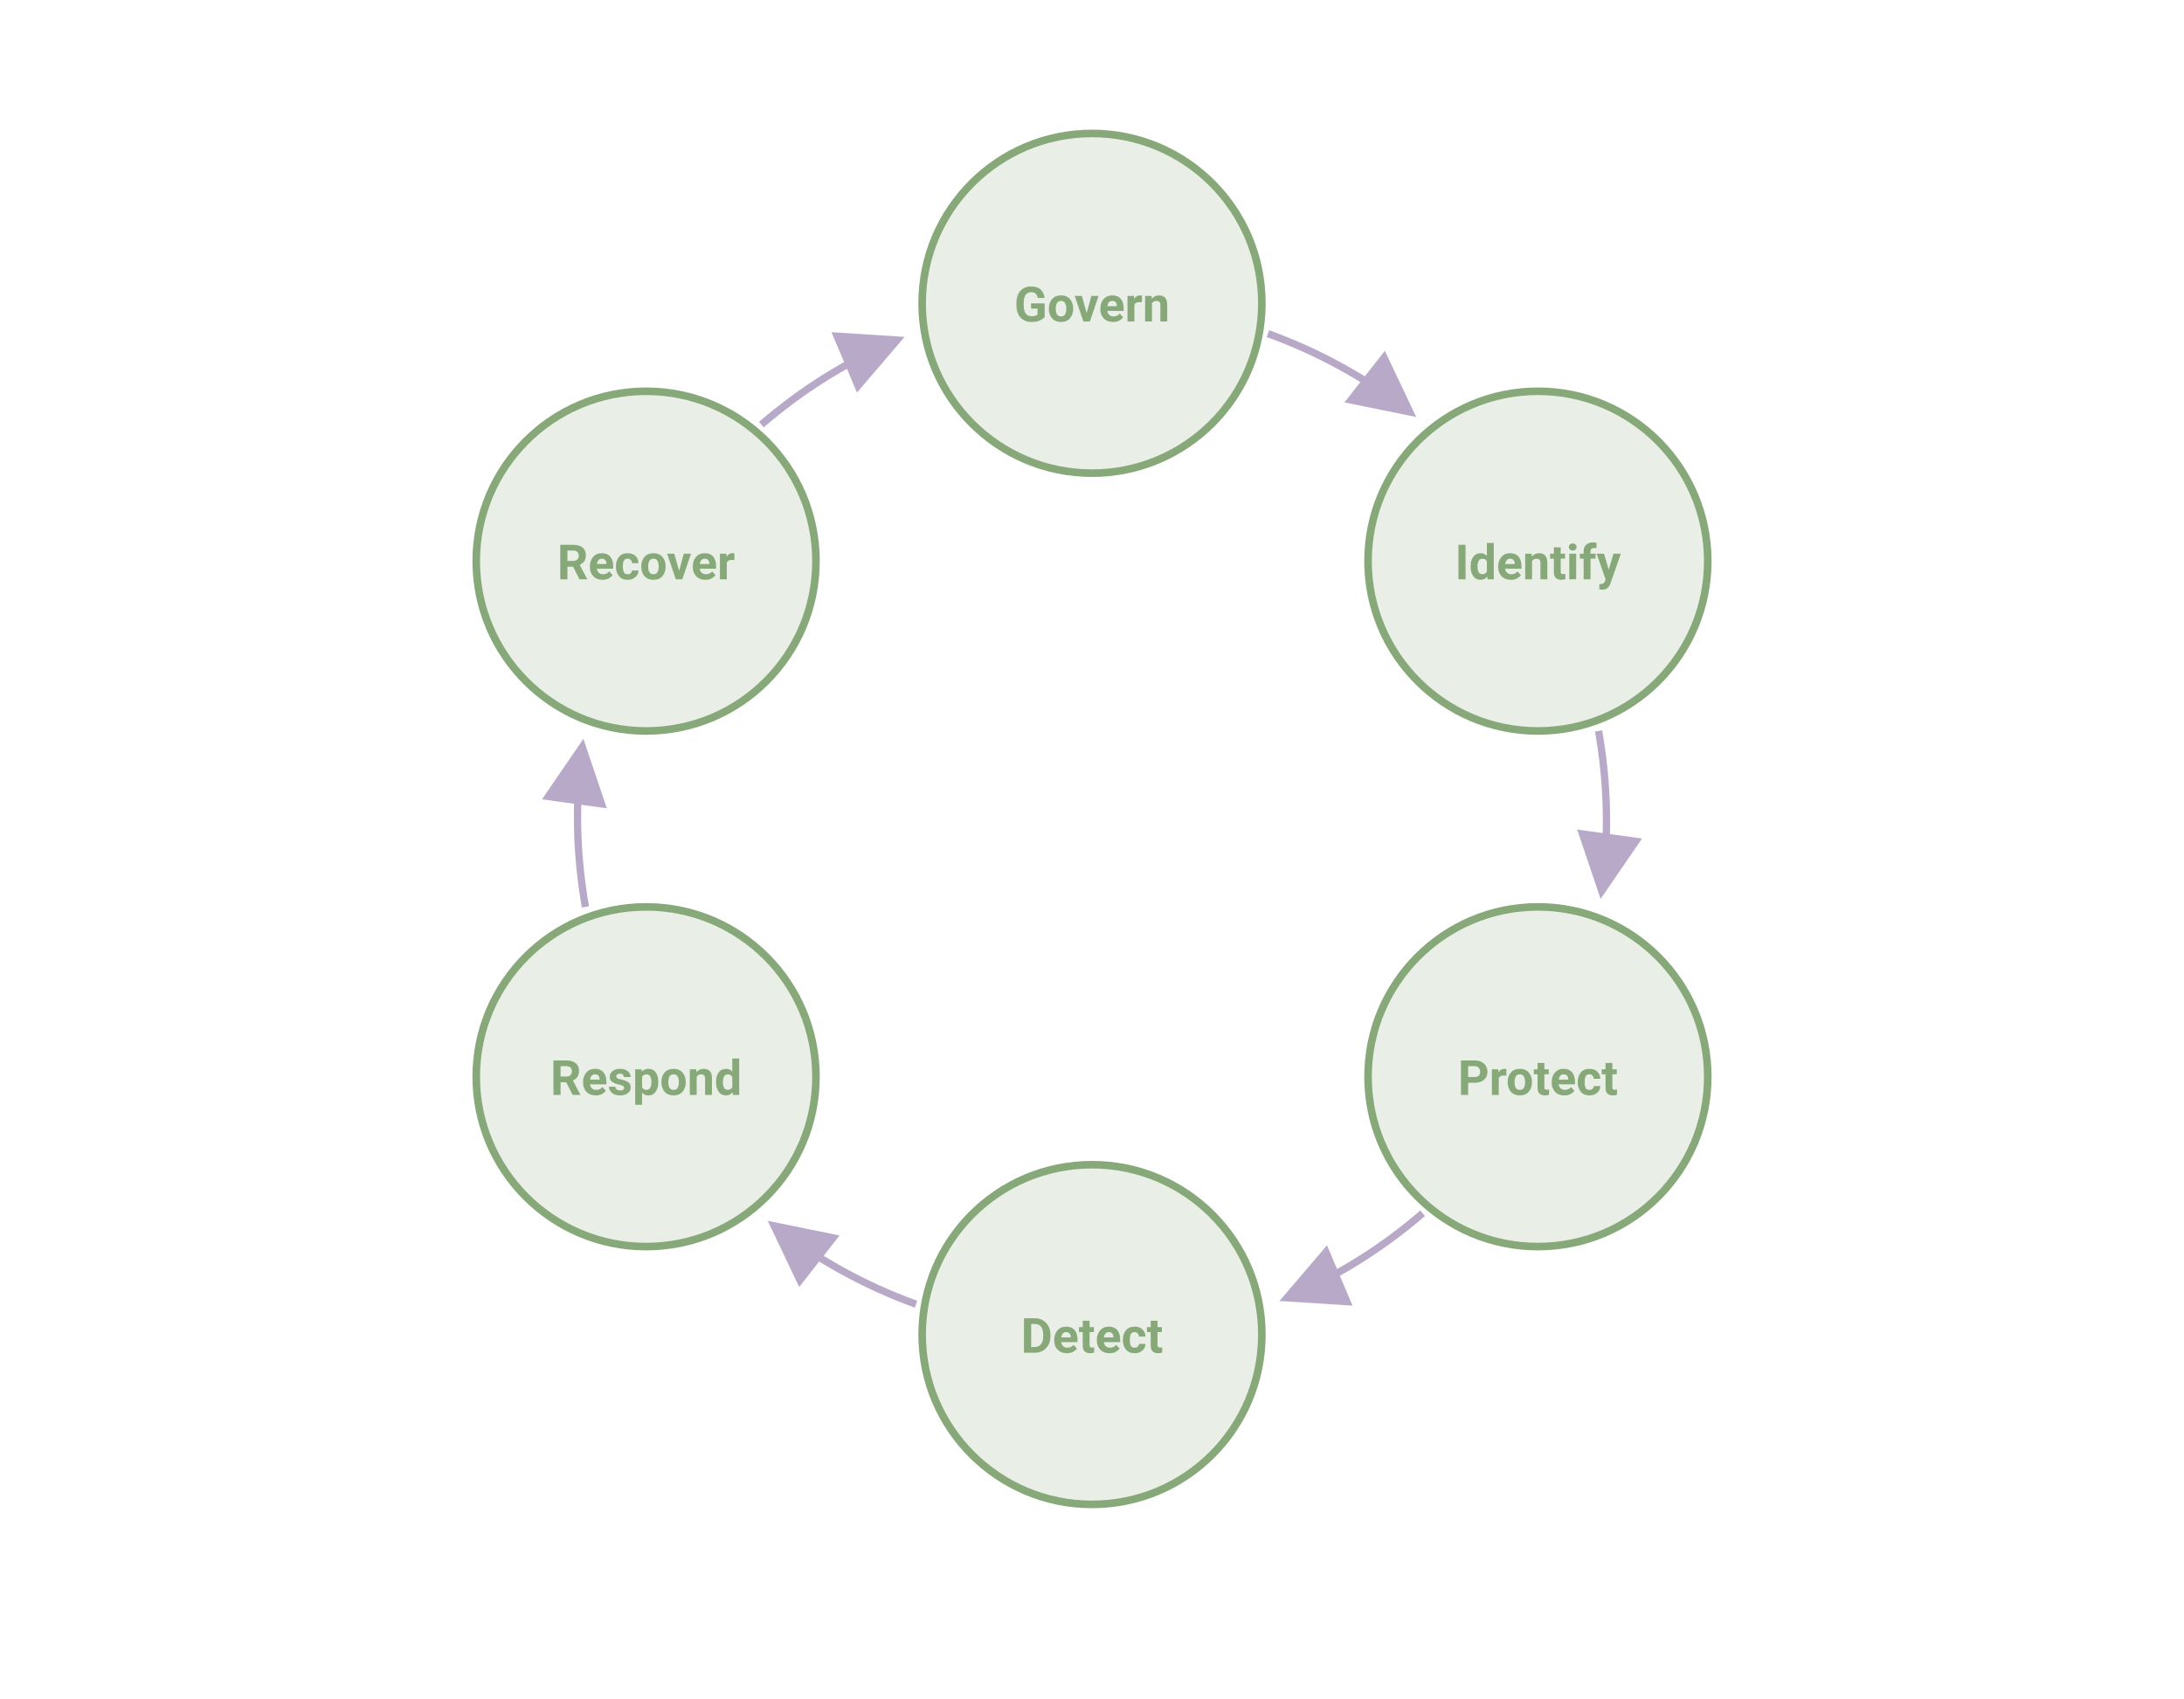
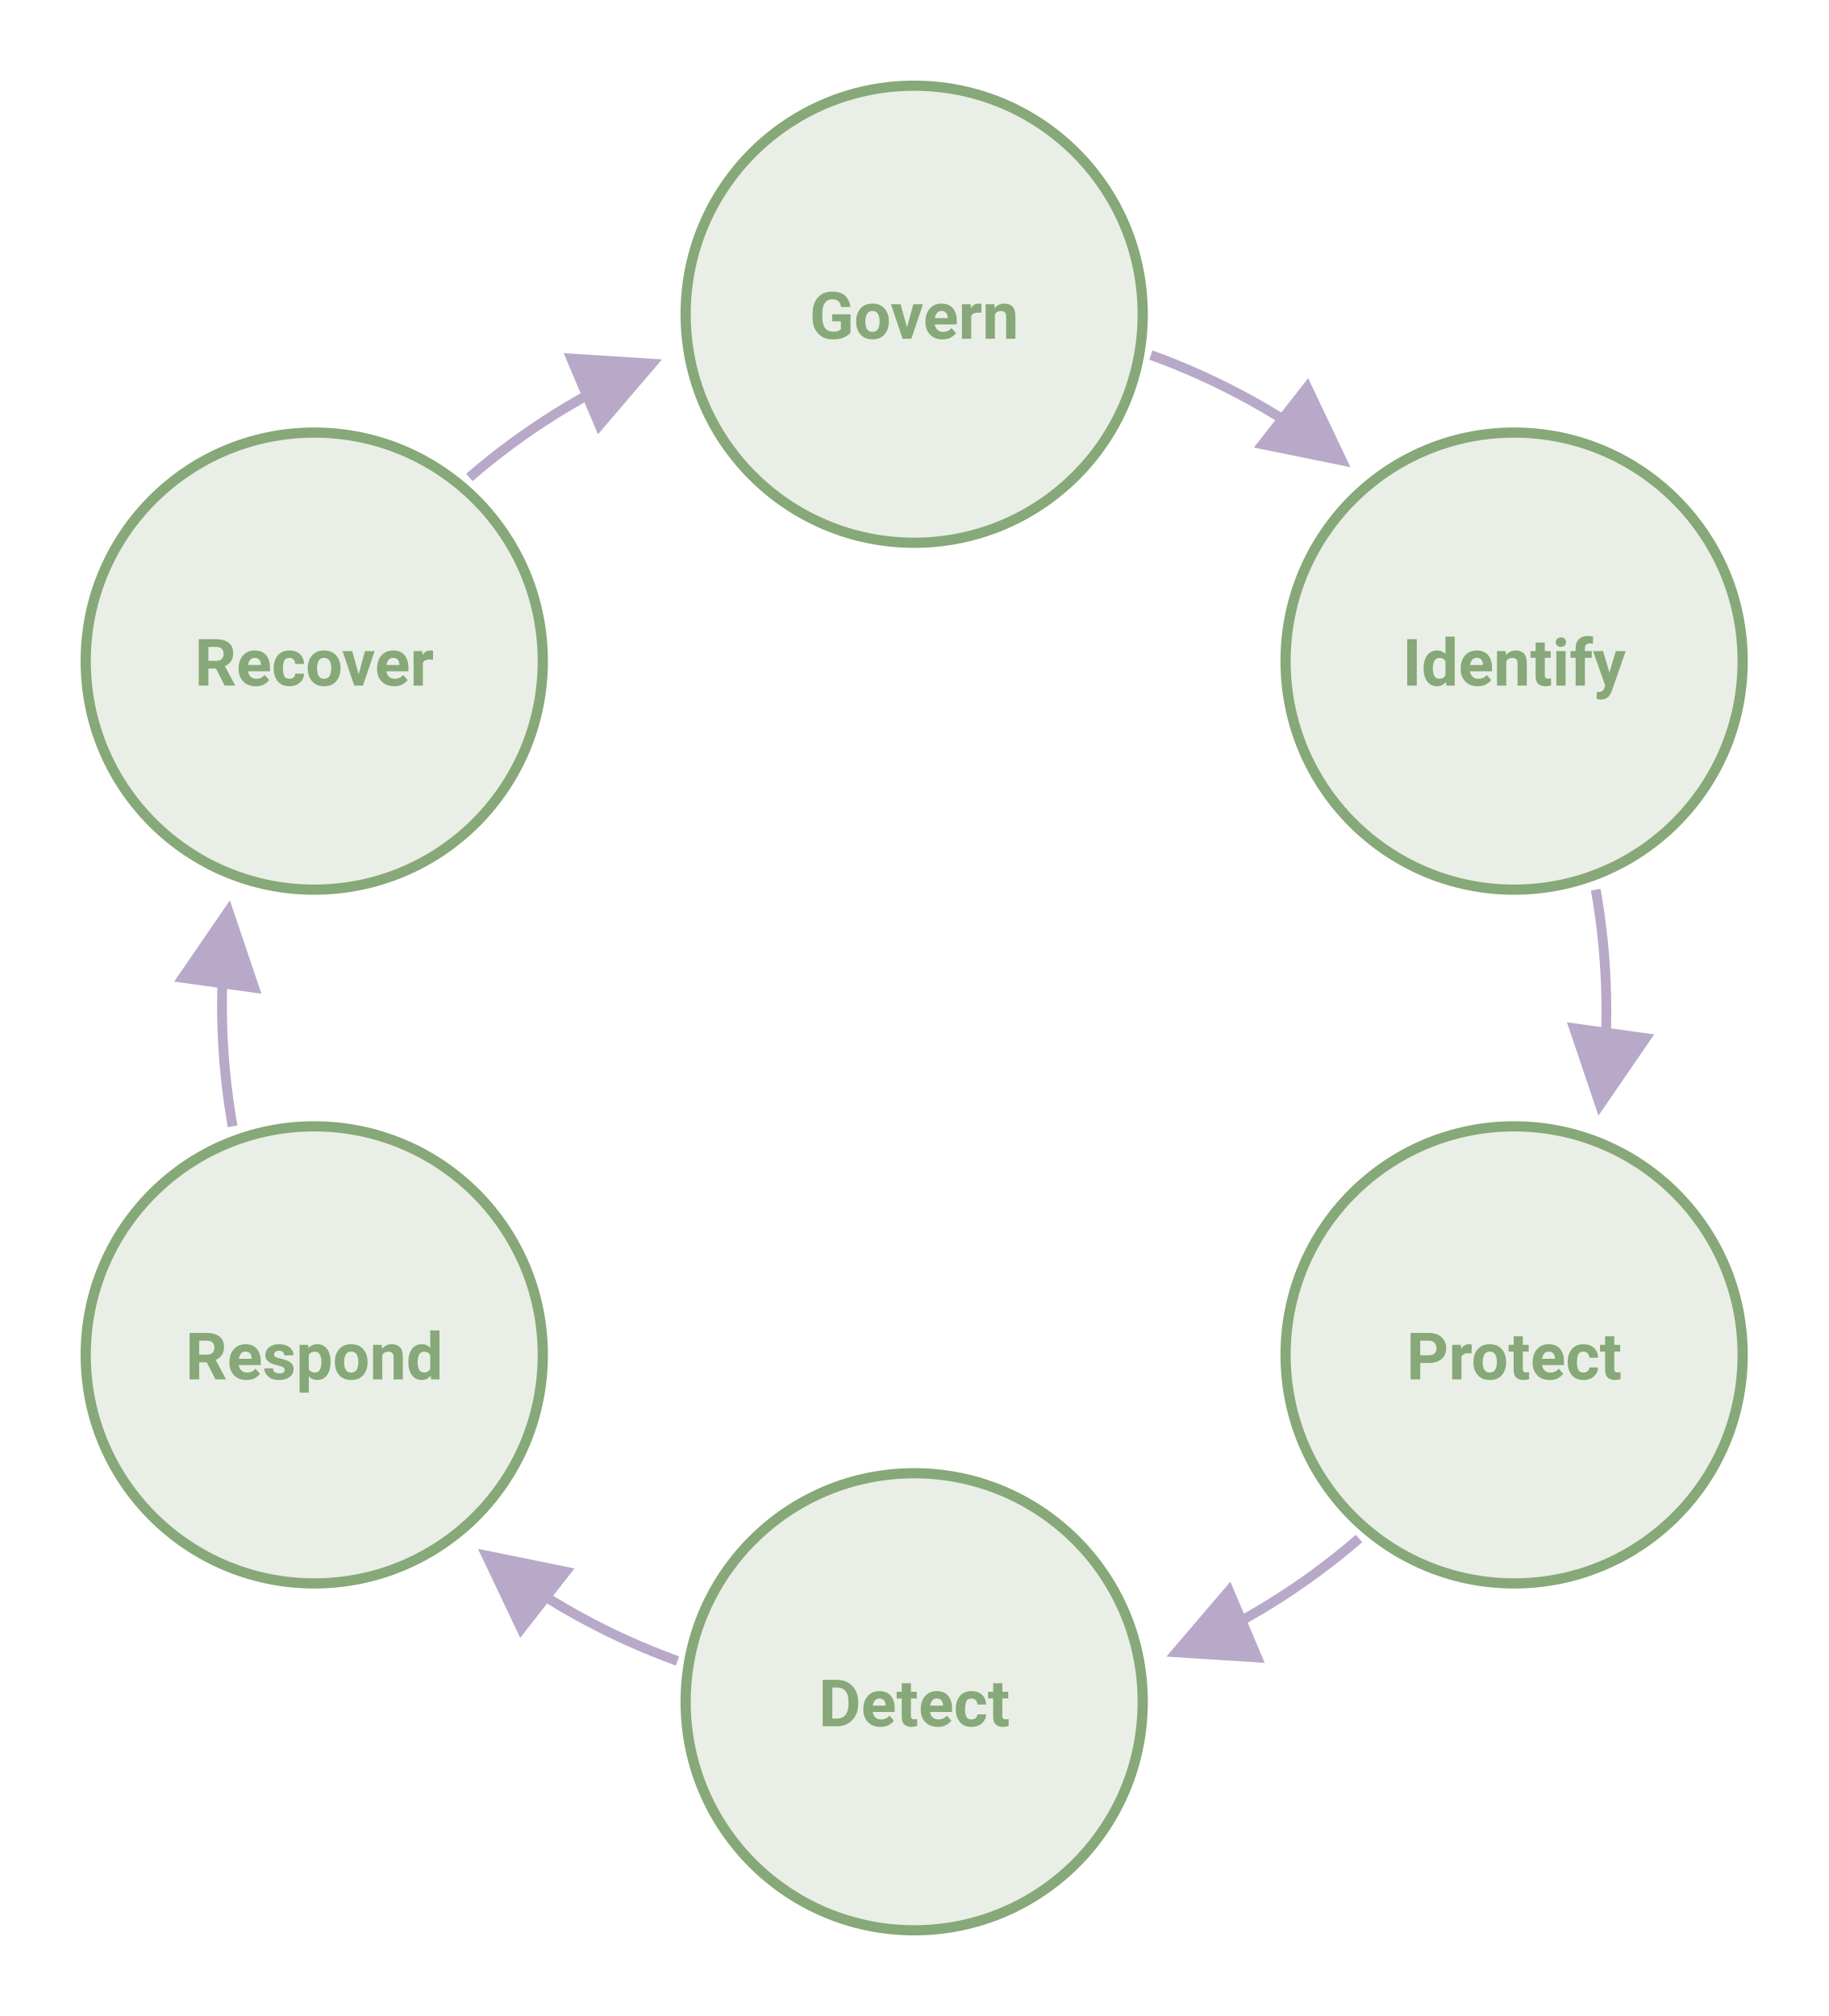
- <svg xmlns="http://www.w3.org/2000/svg" width="720" height="560" viewBox="0 0 720 560" role="img" aria-labelledby="t d">
+ <svg xmlns="http://www.w3.org/2000/svg" width="448" height="494" viewBox="136 23 448 494" role="img" aria-labelledby="t d">
  <defs>
    <marker id="as" markerWidth="9" markerHeight="9" refX="8" refY="4.5" orient="auto">
      <path d="M0,0 L9,4.5 L0,9 Z" fill="#87A878" />
    </marker>
    <marker id="al" markerWidth="9" markerHeight="9" refX="8" refY="4.5" orient="auto">
      <path d="M0,0 L9,4.5 L0,9 Z" fill="#B8A9C9" />
    </marker>
  </defs>
  <style>
 text{font-family:'Segoe UI',system-ui,-apple-system,Roboto,Arial,sans-serif}
 .dev{fill:#87A878;fill-opacity:.18;stroke:#87A878;stroke-width:2}
 .host{fill:#B8A9C9;fill-opacity:.18;stroke:#B8A9C9;stroke-width:2}
 .dim{fill:#B8A9C9;fill-opacity:.07;stroke:#B8A9C9;stroke-width:2;stroke-dasharray:7 5}
 .ext{fill:#B8A9C9;fill-opacity:.07;stroke:#B8A9C9;stroke-width:2;stroke-dasharray:7 5}
 .chip{fill:#87A878;fill-opacity:.12;stroke:none}
 .chipl{fill:#B8A9C9;fill-opacity:.12;stroke:none}
 .nd{font-size:16px;font-weight:600;fill:#87A878}
 .nh{font-size:16px;font-weight:600;fill:#B8A9C9}
 .el{font-size:12px;fill:#87A878}
 .elh{font-size:12px;fill:#B8A9C9}
 .note{font-size:12.5px;fill:#B8A9C9}
 .nt{font-size:13px;font-weight:600;fill:#B8A9C9}
</style>
  <g fill="#87A878" fill-opacity=".18" stroke="#87A878" stroke-width="2.5">
    <circle cx="360" cy="100" r="56" />
    <circle cx="507" cy="185" r="56" />
    <circle cx="507" cy="355" r="56" />
    <circle cx="360" cy="440" r="56" />
    <circle cx="213" cy="355" r="56" />
    <circle cx="213" cy="185" r="56" />
  </g>
  <g class="nd" font-size="15" text-anchor="middle">
    <text x="360" y="106">Govern</text>
    <text x="507" y="191">Identify</text>
    <text x="507" y="361">Protect</text>
    <text x="360" y="446">Detect</text>
    <text x="213" y="361">Respond</text>
    <text x="213" y="191">Recover</text>
  </g>
  <g stroke="#B8A9C9" stroke-width="2.4" fill="none" marker-end="url(#al)">
    <path d="M418 110 A170 170 0 0 1 465 136" />
    <path d="M527 241 A170 170 0 0 1 528 294" />
    <path d="M469 400 A170 170 0 0 1 424 428" />
    <path d="M302 430 A170 170 0 0 1 255 404" />
    <path d="M193 299 A170 170 0 0 1 192 246" />
    <path d="M251 140 A170 170 0 0 1 296 112" />
  </g>
</svg>
